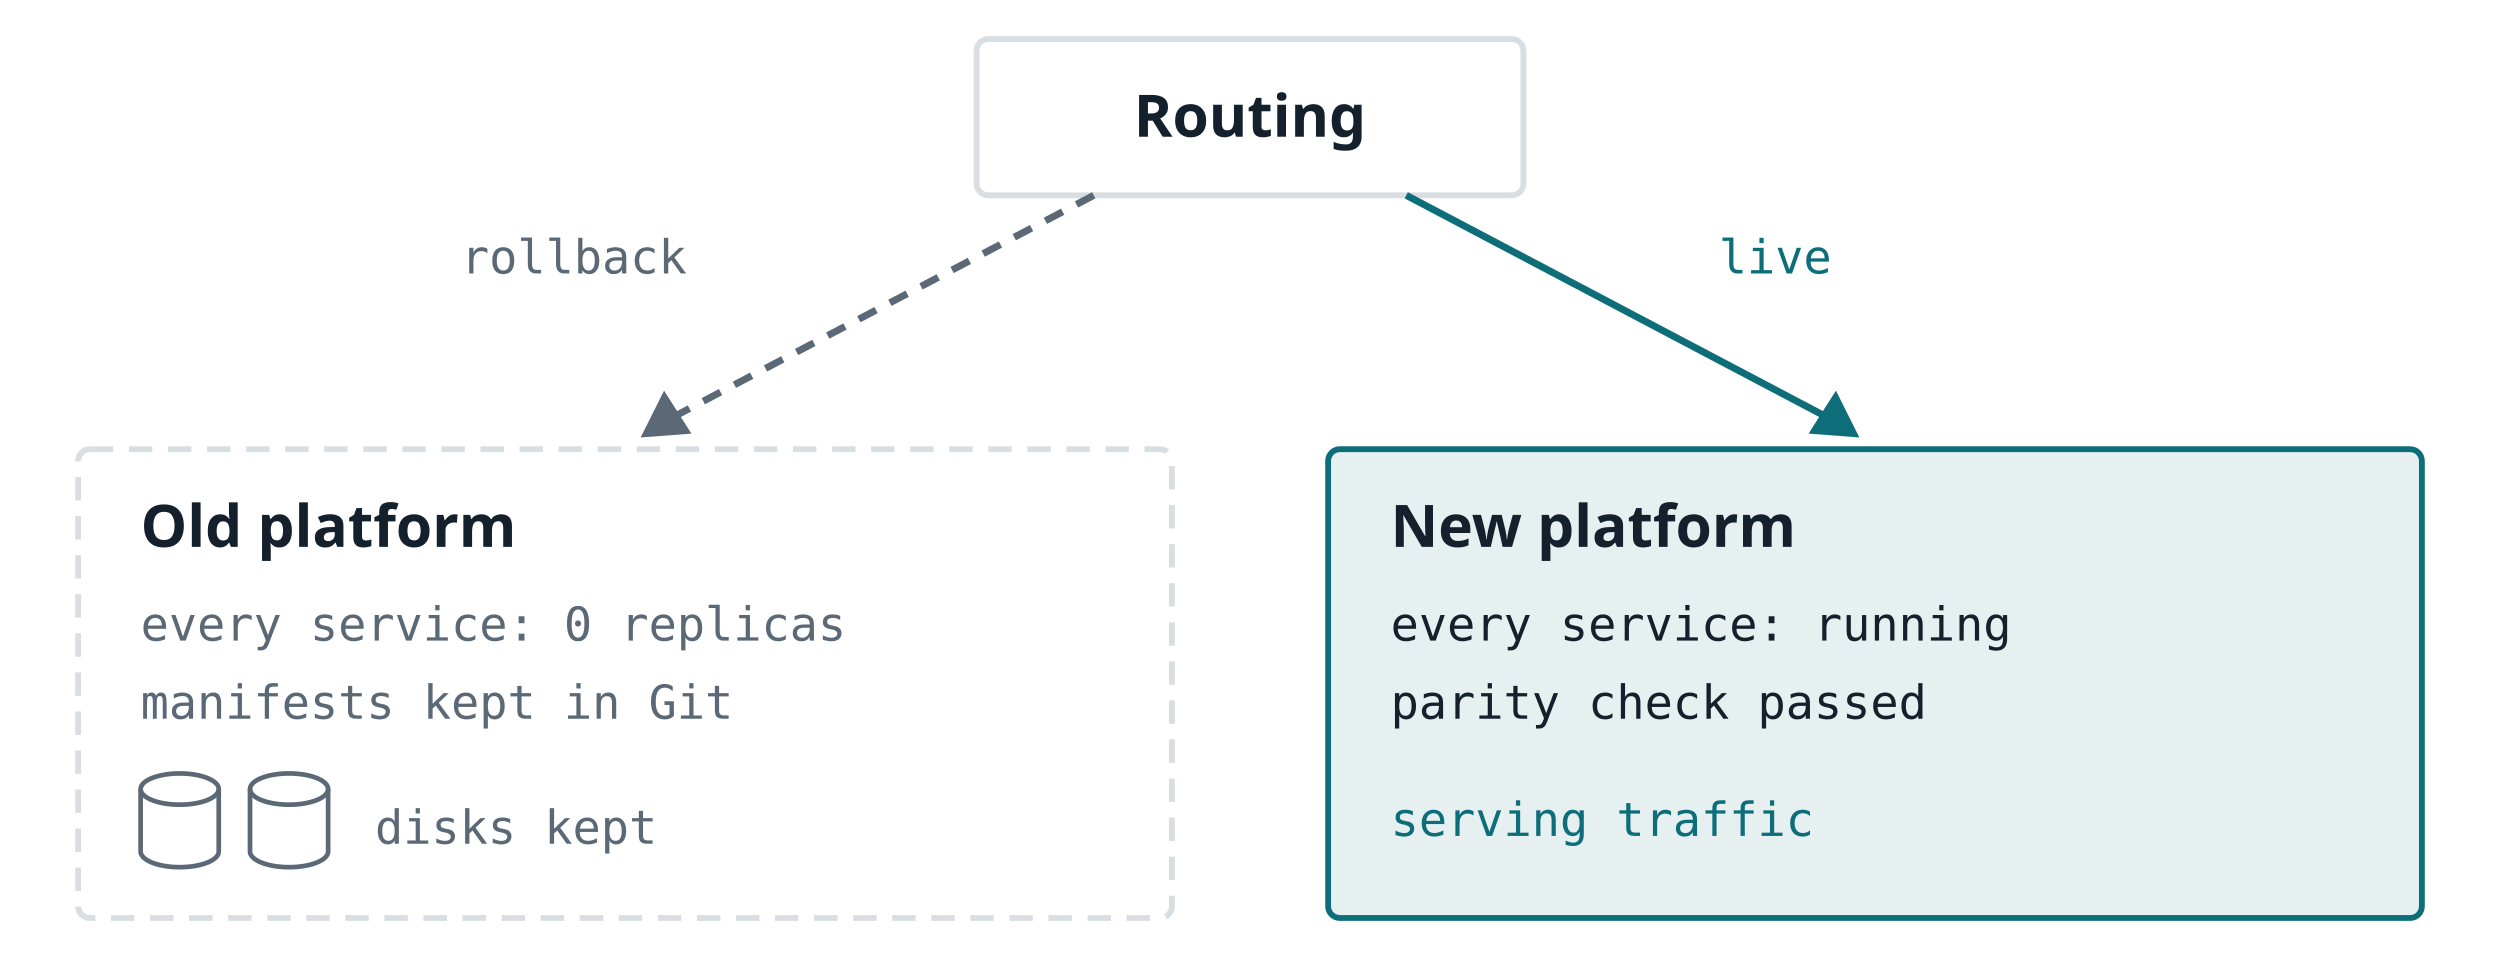
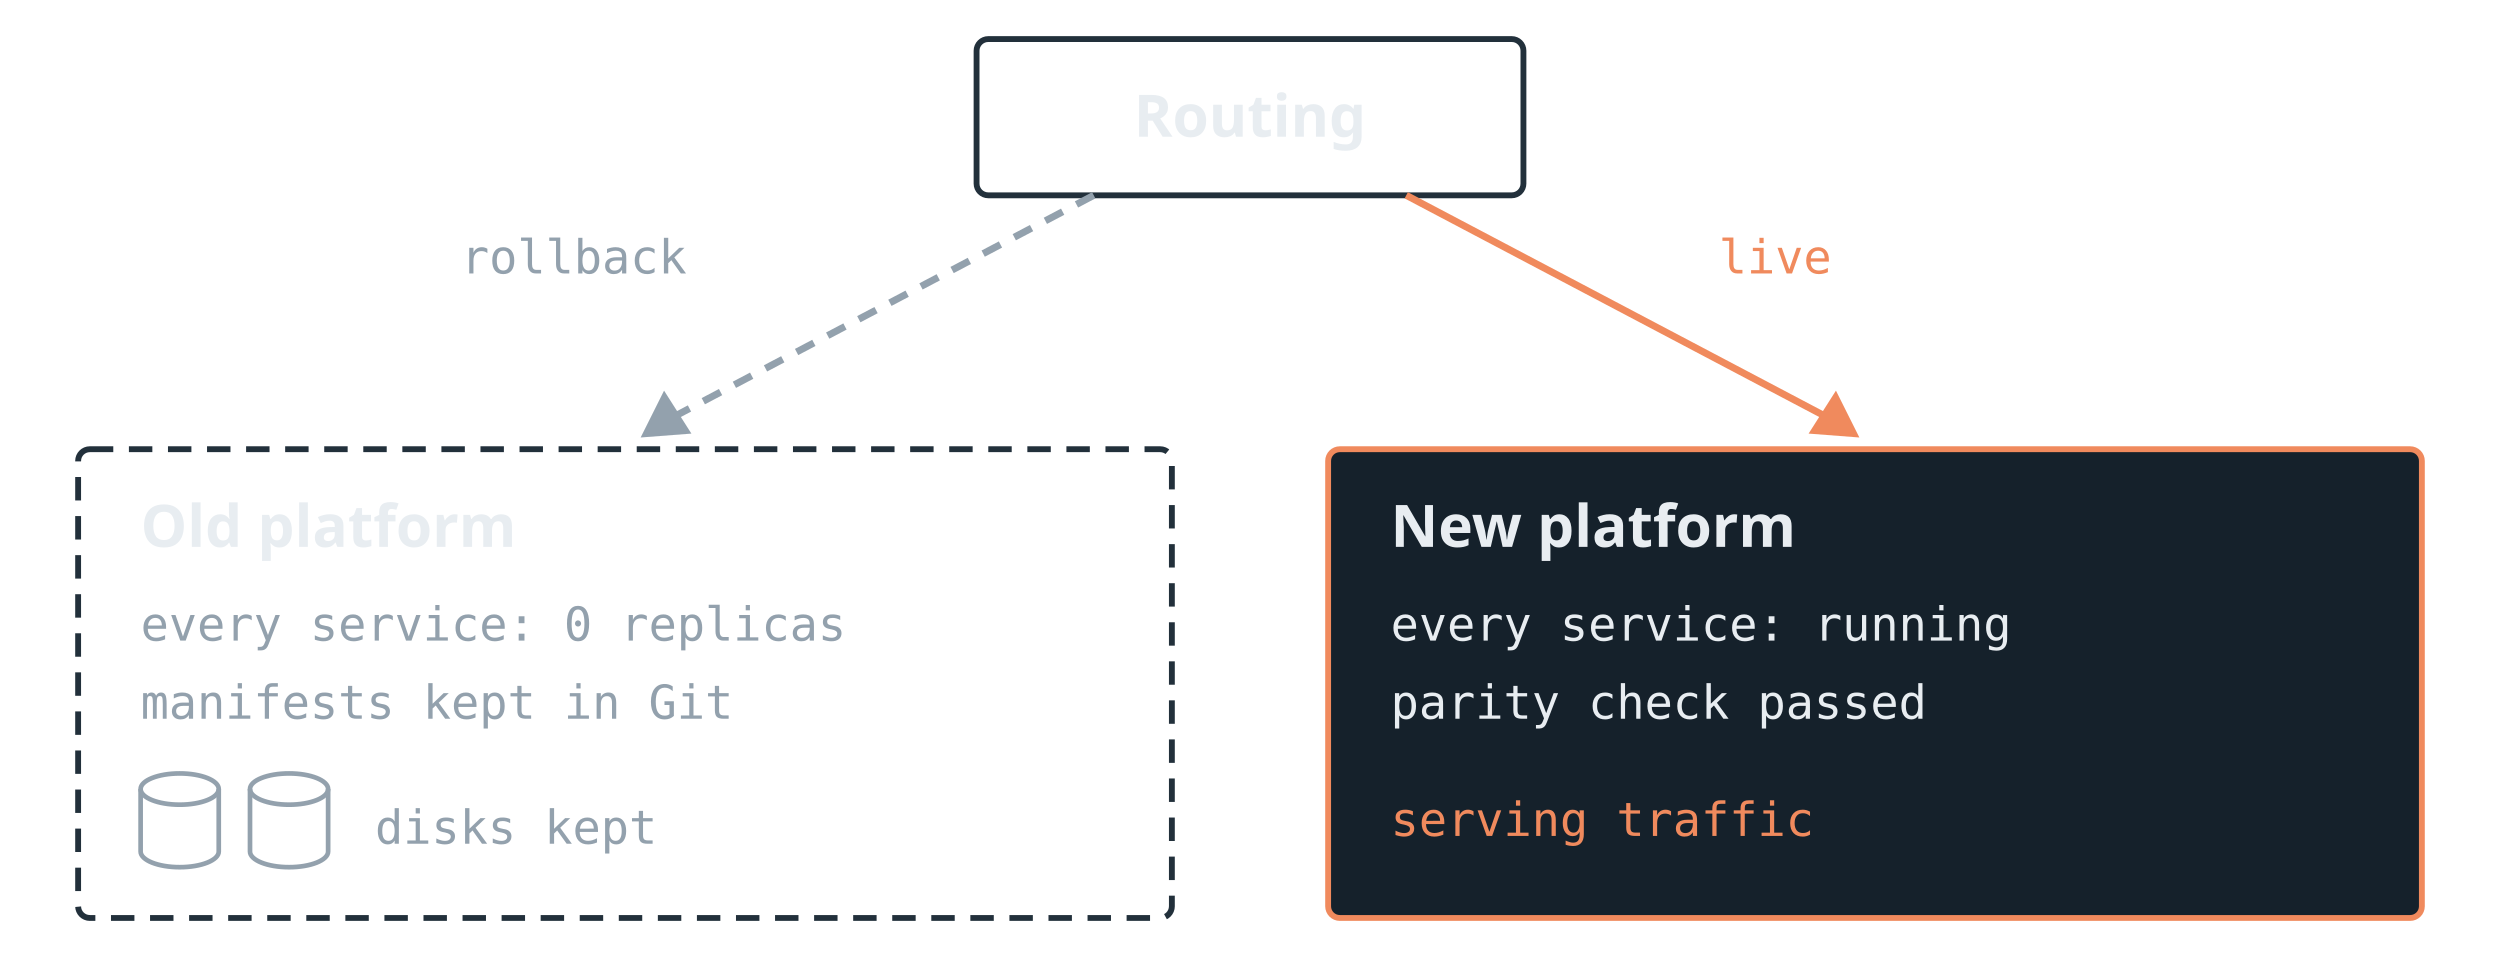
<svg xmlns="http://www.w3.org/2000/svg" viewBox="0 0 640 250" width="640" height="250" role="img" aria-labelledby="title">
  <style>
-     .ink { fill: #14202b; }
-     .muted { fill: #5b6875; }
-     .accent { fill: #0d6e7a; }
-     .box { fill: none; stroke: #d9dee3; stroke-width: 1.5; }
-     .box.live { fill: #e6f0f1; stroke: #0d6e7a; }
+     .ink { fill: #e8edf1; }
+     .muted { fill: #93a1ad; }
+     .accent { fill: #f08a5d; }
+     .box { fill: none; stroke: #22303b; stroke-width: 1.5; }
+     .box.live { fill: #15212b; stroke: #f08a5d; }
    .box.idle { stroke-dasharray: 6 4; }
-     .disk { fill: none; stroke: #5b6875; stroke-width: 1.2; }
-     .edge { fill: none; stroke: #0d6e7a; stroke-width: 1.8; }
-     .edge.back { stroke: #5b6875; stroke-dasharray: 5 4; }
-     .head { fill: #0d6e7a; }
-     .head.back { fill: #5b6875; }
-     text { font-family: "IBM Plex Sans", system-ui, sans-serif; font-size: 14px; }
-     .mono { font-family: "IBM Plex Mono", ui-monospace, monospace; font-size: 12px; }
-     .title { font-weight: 600; font-size: 15px; }
-     @media (prefers-color-scheme: dark) {
-       .ink { fill: #e4e9ee; }
-       .muted { fill: #93a0ac; }
-       .accent { fill: #4fb6c2; }
-       .box { stroke: #26323c; }
-       .box.live { fill: #14262b; stroke: #4fb6c2; }
-       .disk { stroke: #93a0ac; }
-       .edge { stroke: #4fb6c2; }
-       .edge.back { stroke: #93a0ac; }
-       .head { fill: #4fb6c2; }
-       .head.back { fill: #93a0ac; }
-     }
+     .disk { fill: none; stroke: #93a1ad; stroke-width: 1.2; }
+     .edge { fill: none; stroke: #f08a5d; stroke-width: 1.8; }
+     .edge.back { stroke: #93a1ad; stroke-dasharray: 5 4; }
+     .head { fill: #f08a5d; }
+     .head.back { fill: #93a1ad; }
+     text { font-family: "Schibsted Grotesk", system-ui, sans-serif; font-size: 14px; }
+     .mono { font-family: "JetBrains Mono", ui-monospace, monospace; font-size: 12px; }
+     .title { font-weight: 700; font-size: 15px; }
  </style>
  <rect class="box" x="250" y="10" width="140" height="40" rx="3" />
  <text class="ink title" x="320" y="35" text-anchor="middle">Routing</text>
  <path class="edge" d="M 360 50 L 470 108" />
  <polygon class="head" points="476,112 463,111 470,100" />
  <text class="accent mono" x="440" y="70">live</text>
  <path class="edge back" d="M 280 50 L 170 108" />
  <polygon class="head back" points="164,112 170,100 177,111" />
  <text class="muted mono" x="118" y="70">rollback</text>
  <rect class="box idle" x="20" y="115" width="280" height="120" rx="3" />
  <text class="ink title" x="36" y="140">Old platform</text>
  <text class="muted mono" x="36" y="164">every service: 0 replicas</text>
  <text class="muted mono" x="36" y="184">manifests kept in Git</text>
  <g transform="translate(36 198)">
    <ellipse class="disk" cx="10" cy="4" rx="10" ry="4" />
    <path class="disk" d="M 0 4 V 20 A 10 4 0 0 0 20 20 V 4" />
    <ellipse class="disk" cx="38" cy="4" rx="10" ry="4" />
    <path class="disk" d="M 28 4 V 20 A 10 4 0 0 0 48 20 V 4" />
    <text class="muted mono" x="60" y="18">disks kept</text>
  </g>
  <rect class="box live" x="340" y="115" width="280" height="120" rx="3" />
  <text class="ink title" x="356" y="140">New platform</text>
  <text class="ink mono" x="356" y="164">every service: running</text>
  <text class="ink mono" x="356" y="184">parity check passed</text>
  <text class="accent mono" x="356" y="214">serving traffic</text>
</svg>
